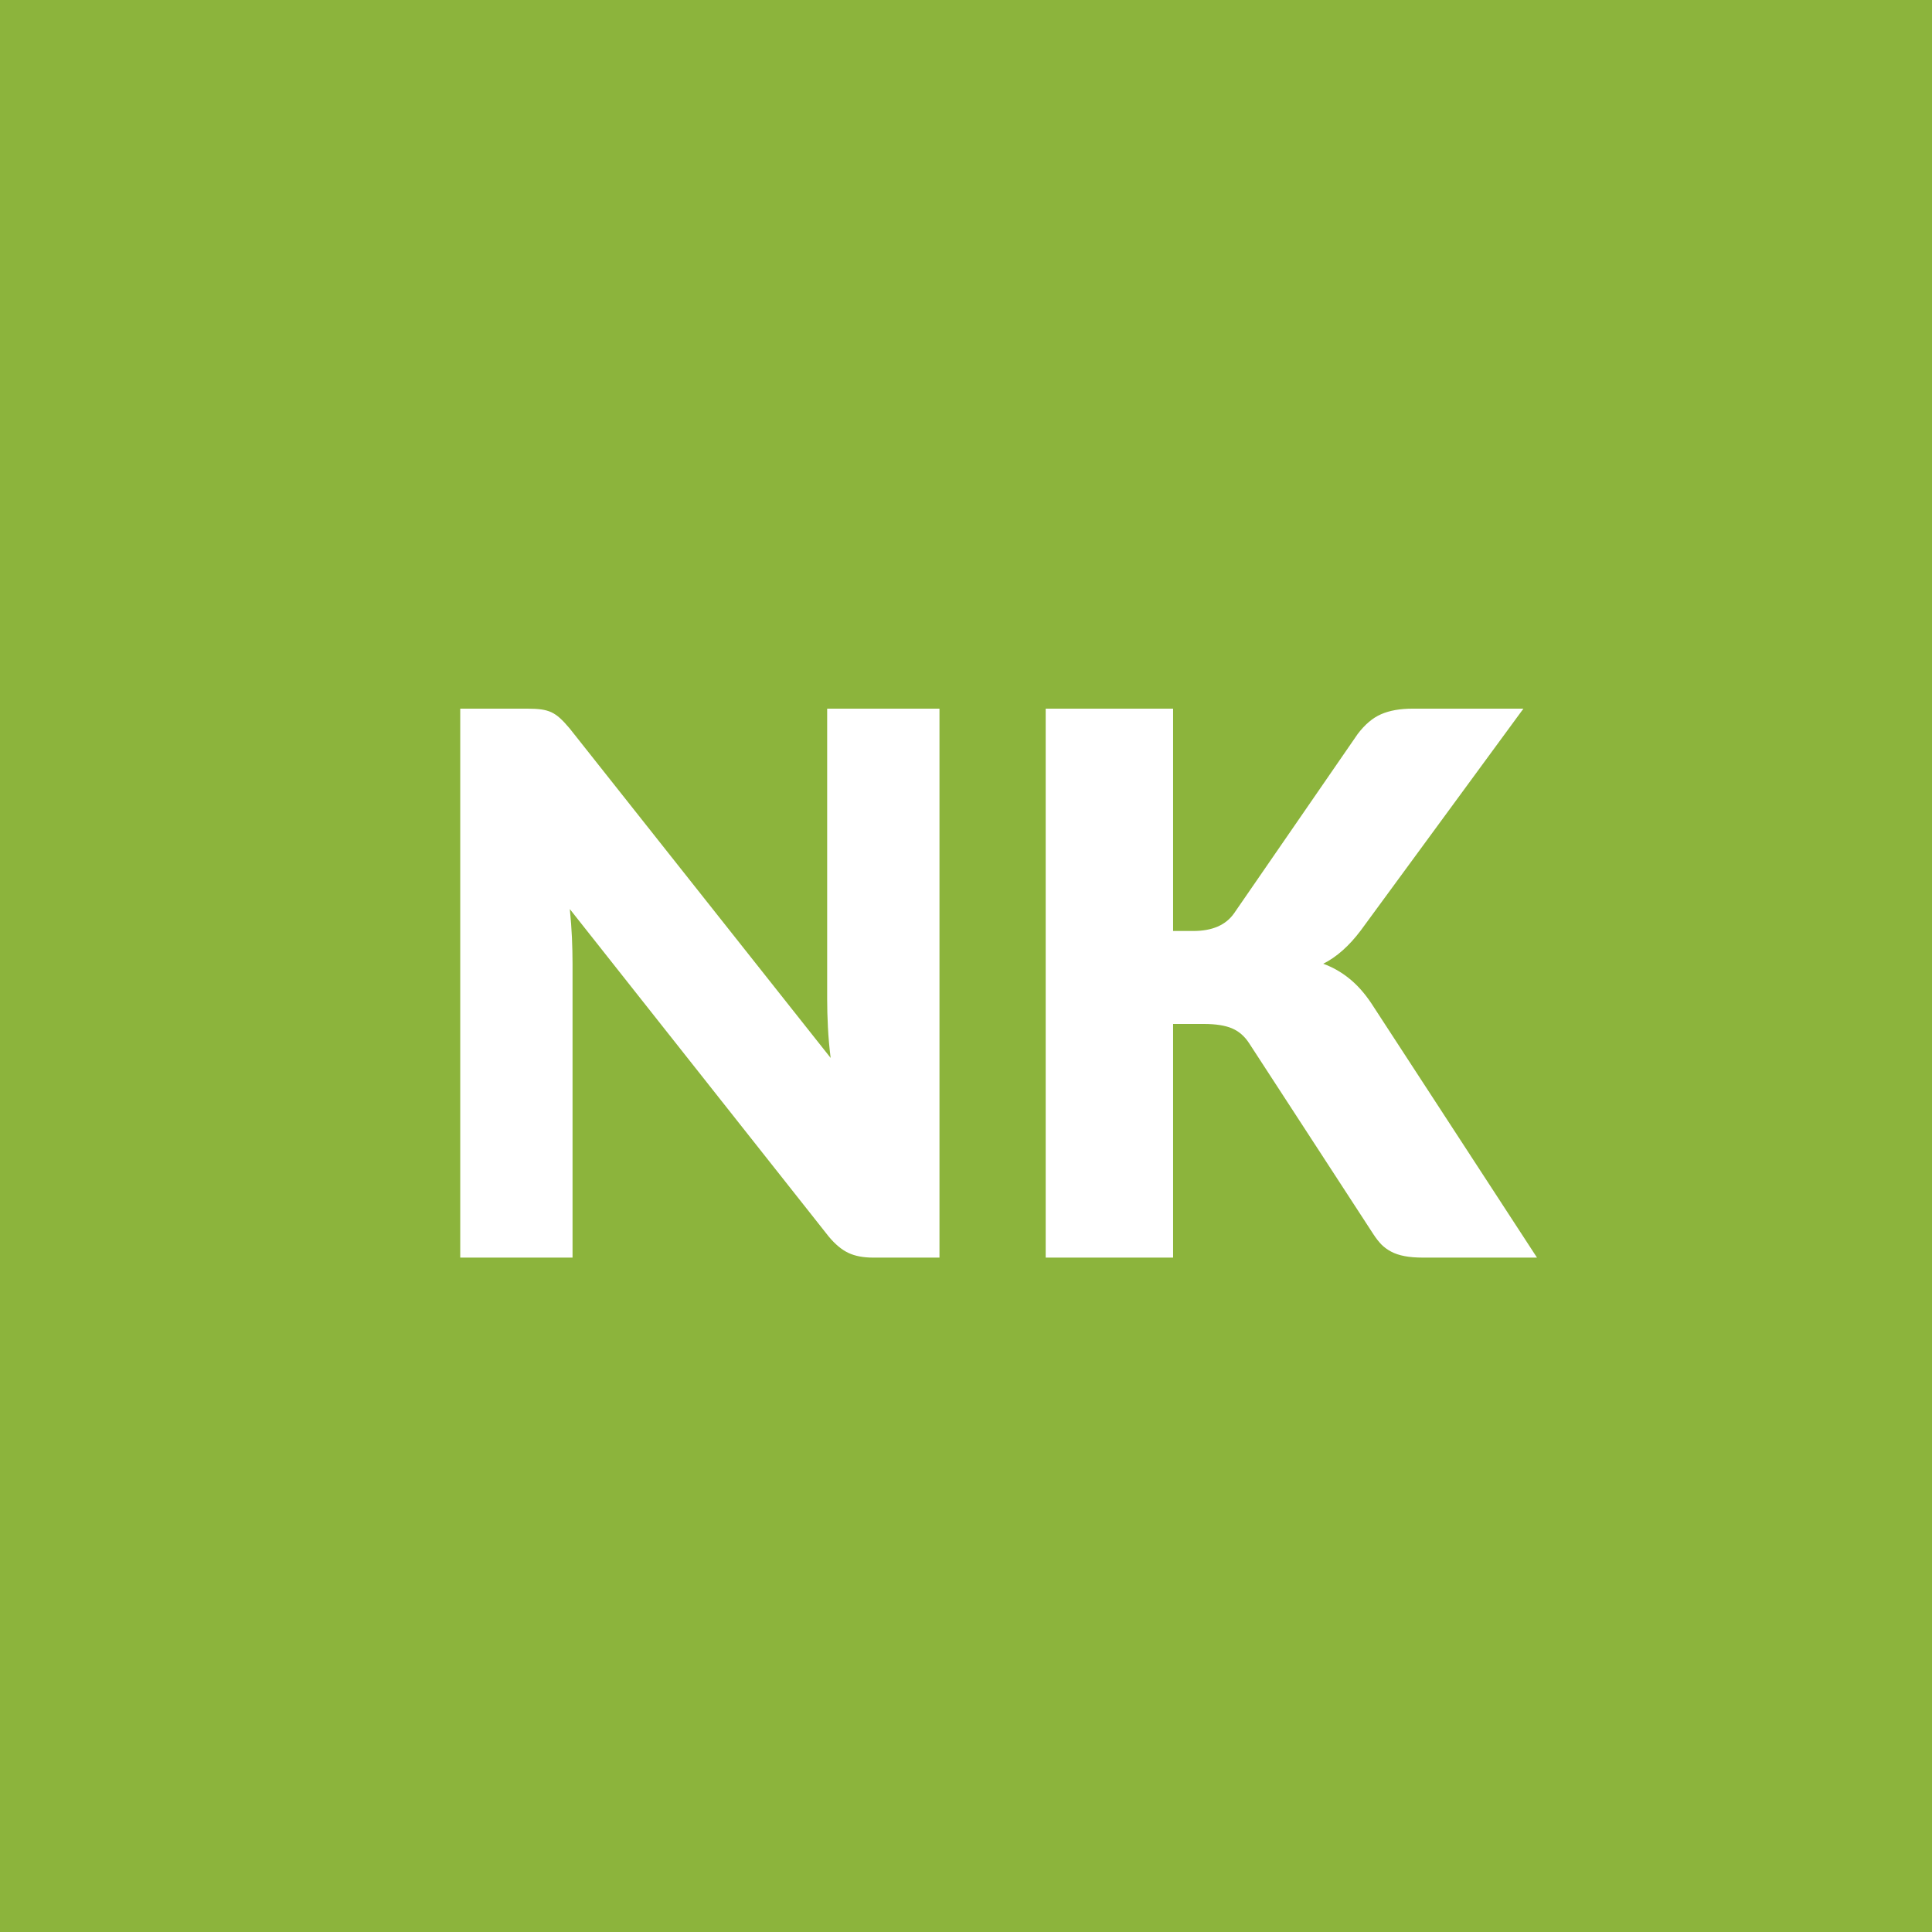
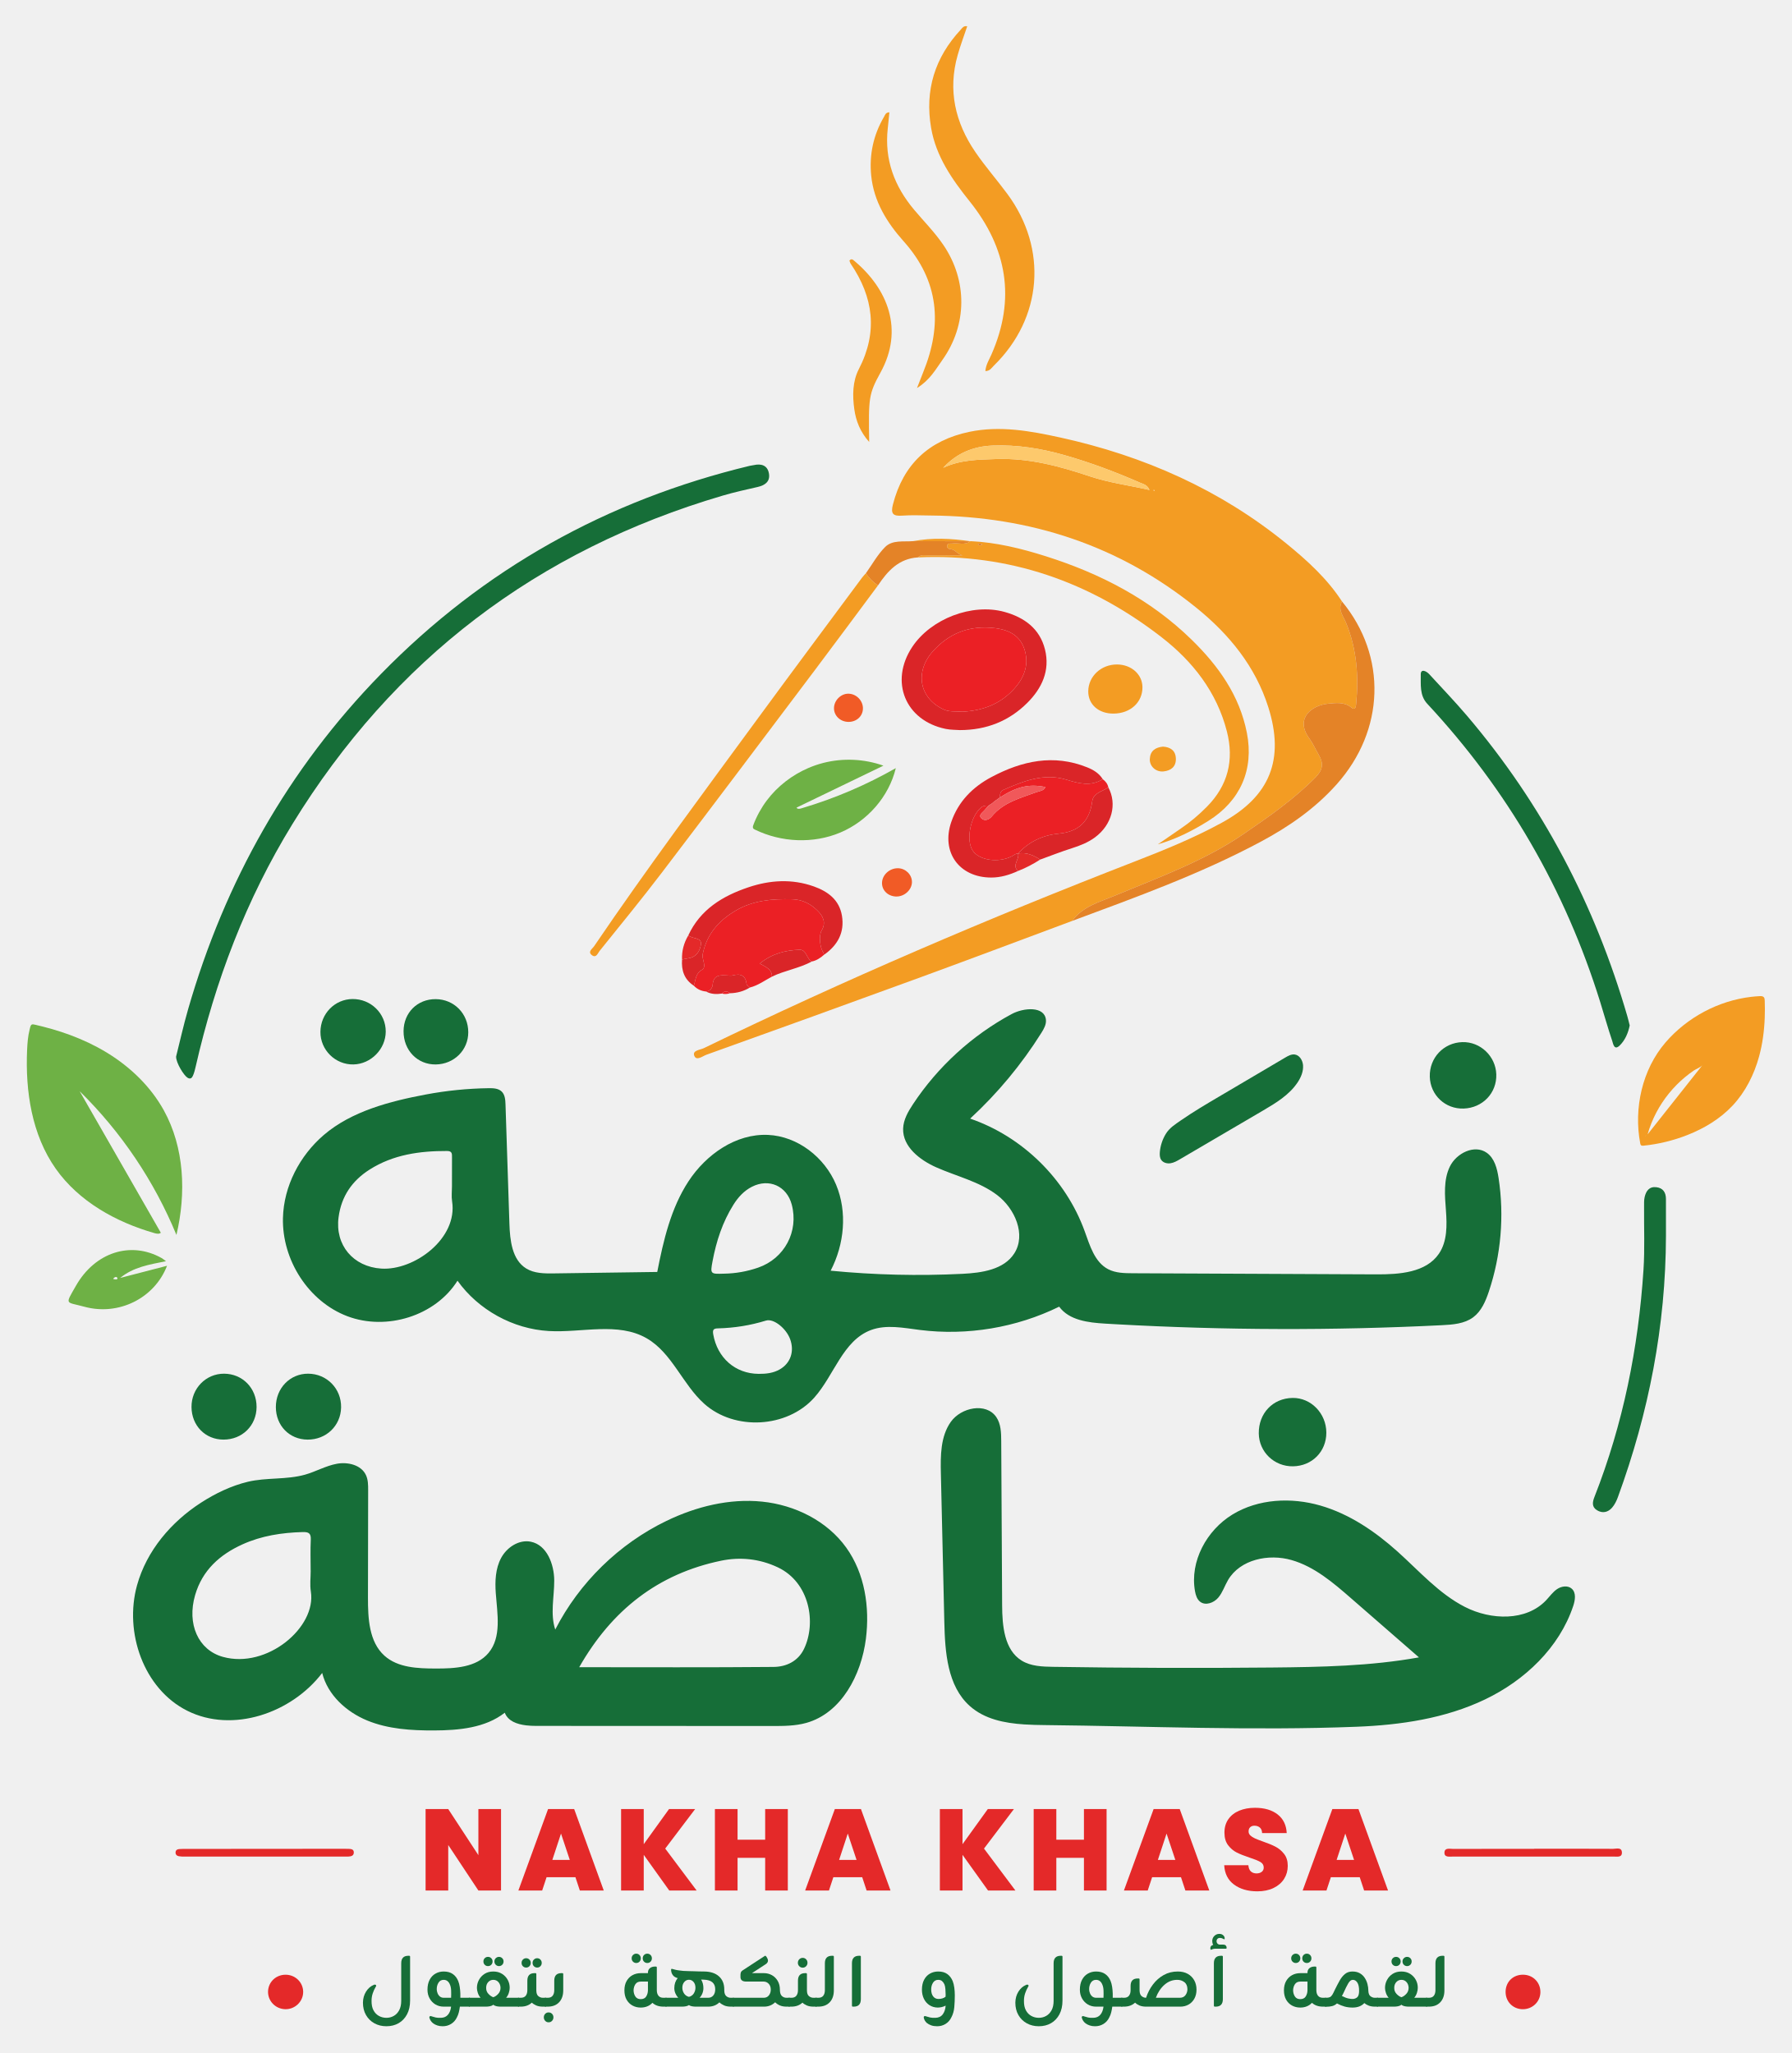
- <svg xmlns="http://www.w3.org/2000/svg" viewBox="0 0 200 200">
-   <rect width="200" height="200" fill="#8cb43c" />
-   <text x="100" y="100" fill="#ffffff" font-family="Lato, Arial, sans-serif" font-weight="900" font-size="78" text-anchor="middle" dominant-baseline="central">NK</text>
+ <svg xmlns="http://www.w3.org/2000/svg" xmlns:xlink="http://www.w3.org/1999/xlink" viewBox="297 122 1379 1580">
+   <defs>
+     <path id="a" d="M21.406 15.078c-3.43 0-6.508-.758-9.234-2.265-2.719-1.5-4.867-3.618-6.438-6.344Q3.374 2.39 3.375-3.094q.075-4.794 2.36-8.453 2.296-3.669 5.812-5.14.28-.14.531-.204.247-.076.453-.078.42.002.735.25.325.235.265.657 0 .503-.36.843a26 26 0 0 0-2.265 4.985Q10-7.528 10-4.516c-.043 2.961.453 5.399 1.484 7.329Q13.031 5.7 15.672 7.14c1.758.968 3.672 1.453 5.734 1.453q3.105 0 5.672-1.453 2.577-1.441 4.156-4.328c1.063-1.93 1.594-4.368 1.594-7.329V-33.39q0-5.765 5.484-5.765h.563q.78 0 .781.703V-4.72c0 4.137-.789 7.68-2.36 10.64q-2.361 4.437-6.452 6.798c-2.719 1.57-5.867 2.36-9.438 2.36m0 0" />
+     <path id="b" d="M28.672-6.828H36V0h-7.687q-.283 2.25-.813 4.36a16.3 16.3 0 0 1-1.516 3.952q-1.545 3.235-4.5 5.032-2.953 1.793-6.547 1.734-2.19 0-3.984-.61-1.8-.595-3.14-1.577a8 8 0 0 1-1.86-1.938A8 8 0 0 1 4.86 8.516q-.14-.564.141-.922c.188-.23.445-.344.781-.344q.282-.001.563.11.28.106.484.171a36 36 0 0 0 2.922.813q1.371.31 3.984.25 3.515-.082 5.454-2.438Q21.123 3.796 21.547 0h-5.625Q12.323 0 9.5-1.687 6.686-3.375 5.031-6.328q-1.657-2.965-1.656-6.703-.002-4.5 1.656-7.64 1.653-3.142 4.5-4.75 2.857-1.625 6.313-1.626 4.294 0 7.078 1.969 2.776 1.97 4.125 5.422.78 1.91 1.156 4.453.387 2.531.469 5.203Zm-12.75 0h5.625c.094-1.883.101-3.754.031-5.61q-.094-2.778-1.015-4.75-.627-1.545-1.829-2.5c-.804-.632-1.765-.953-2.89-.953q-2.596 0-3.969 2.157-1.376 2.144-1.375 5.03c0 .993.195 2 .594 3.032a6.3 6.3 0 0 0 1.797 2.578q1.202 1.018 3.03 1.016m0 0" />
+     <path id="c" d="M14.578-31.203c-.992 0-1.824-.336-2.5-1.016-.68-.687-1.015-1.547-1.015-2.578 0-.988.335-1.82 1.015-2.5q1.013-1.015 2.5-1.016 1.481.001 2.5 1.016 1.031 1.019 1.031 2.5 0 1.546-1.03 2.578-1.02 1.018-2.5 1.016m8.453 0c-.937 0-1.761-.336-2.468-1.016q-1.049-1.031-1.047-2.578-.002-1.481 1.047-2.5 1.06-1.015 2.468-1.016 1.482.001 2.5 1.016 1.032 1.019 1.032 2.5 0 1.546-1.032 2.578-1.018 1.018-2.5 1.016m5.5 24.375h9.922V0H24.437q-1.546 0-3.093-.281c-1.032-.188-1.922-.586-2.672-1.203-.762.617-1.656 1.015-2.688 1.203A17.3 17.3 0 0 1 12.891 0H-.141v-6.828h9.016a10.9 10.9 0 0 1-2.11-3.734q-.702-2.109-.702-3.813 0-3.311 1.546-6.187 1.548-2.89 4.36-4.688c1.883-1.195 4.117-1.797 6.703-1.797 2.582 0 4.82.602 6.719 1.797q2.86 1.8 4.406 4.688 1.544 2.876 1.484 6.187-.002 1.704-.672 3.813a10.5 10.5 0 0 1-2.078 3.734m-9.86-.422q1.968-.639 3.767-2.578 1.794-1.934 1.796-4.688-.079-2.669-1.625-4.39-1.546-1.735-3.937-1.735-2.33 0-3.922 1.735c-1.055 1.148-1.578 2.61-1.578 4.39-.055 1.836.531 3.399 1.75 4.688q1.839 1.94 3.75 2.578m0 0" />
+     <path id="d" d="M6.125-30.078c-.98 0-1.812-.336-2.5-1.016-.68-.687-1.016-1.547-1.016-2.578s.336-1.883 1.016-2.562q1.031-1.032 2.5-1.032 1.481 0 2.5 1.032c.688.68 1.031 1.53 1.031 2.562q0 1.546-1.031 2.578-1.019 1.018-2.5 1.016m8.453 0c-.937 0-1.762-.336-2.469-1.016q-1.047-1.031-1.046-2.578-.001-1.545 1.046-2.562 1.062-1.032 2.47-1.032 1.48 0 2.5 1.032c.687.68 1.03 1.53 1.03 2.562q0 1.546-1.03 2.578-1.02 1.018-2.5 1.016m4.375 23.25h2.453V0h-2.312q-3.176.001-5.297-.953c-1.406-.633-2.508-1.348-3.297-2.14q-1.547 1.47-3.703 2.28Q4.653.001 1.907 0H-.142v-6.828h2.188q2.53.002 3.766-1.578Q7.045-10 7.047-12.672V-20q0-5.78 5.484-5.781h.64q.781 0 .782.703v12.547q0 3.159 1.547 4.437 1.545 1.266 3.453 1.266m0 0" />
+     <path id="e" d="M1.906 0H-.14v-6.828h2.188q2.53.002 3.766-1.578Q7.045-10 7.047-12.672V-20q0-5.78 5.484-5.781h.64q.781 0 .782.703v12.547q0 5.767-3.172 9.156Q7.606 0 1.906 0m.766 4.438q1.623-.001 2.672 1.093 1.061 1.092 1.062 2.703 0 1.561-1.062 2.688-1.05 1.125-2.672 1.125-1.547 0-2.61-1.125c-.695-.75-1.046-1.649-1.046-2.688Q-.982 6.622.063 5.531q1.062-1.094 2.609-1.093m0 0" />
+     <path id="f" d="M12.469-33.594q-1.408.002-2.469-1.015-1.049-1.032-1.047-2.578c0-1.032.348-1.883 1.047-2.563q1.061-1.03 2.469-1.031 1.481 0 2.5 1.031c.676.68 1.015 1.531 1.015 2.563q-.001 1.546-1.015 2.578c-.68.68-1.512 1.015-2.5 1.015m8.515 0q-1.469.002-2.5-1.015c-.68-.688-1.015-1.547-1.015-2.578 0-1.032.336-1.883 1.015-2.563q1.031-1.03 2.5-1.031 1.482 0 2.5 1.031c.688.68 1.032 1.531 1.032 2.563q0 1.546-1.032 2.578c-.68.68-1.511 1.015-2.5 1.015M33.312-6.828h2.47V0h-2.25q-5.426 0-8.594-2.953A11 11 0 0 1 21.016-.25q-2.285.951-5.094.953c-2.305 0-4.406-.515-6.313-1.547q-2.847-1.546-4.546-4.5C3.938-7.32 3.375-9.719 3.375-12.53c0-2.82.563-5.219 1.688-7.188 1.132-1.976 2.648-3.484 4.546-4.515 1.907-1.032 4.008-1.547 6.313-1.547h5.562v-.344q-.001-2.263 1.516-3.5c1.008-.82 2.313-1.234 3.906-1.234h.64q.765.002.767.718v17.47q0 2.67 1.265 4.265 1.279 1.58 3.735 1.578M15.923-5.78q2.888.002 4.187-2 1.294-2.015 1.375-4.75v-6.766h-5.5q-2.813 0-4.156 2.016-1.33 2.003-1.406 4.75.076 2.735 1.406 4.75c.895 1.336 2.258 2 4.094 2m0 0" />
+     <path id="g" d="M50.016-6.828h2.453V0h-2.25q-3.175 0-5.36-.984c-1.449-.657-2.62-1.43-3.515-2.328Q37.888.002 32.687 0H23.25q-1.565 0-3.047-.281c-.98-.188-1.75-.492-2.312-.922-.618.43-1.403.734-2.36.922q-1.44.28-3.062.281H-.141v-6.828h9.797Q8.31-8.235 7.47-10.203a10.2 10.2 0 0 1-.844-4.031c0-3.051.867-5.63 2.61-7.735q-2.408-.575-3.672-2.187-1.266-1.624-1.407-3.875v-.36q-.002-.34.172-.593.187-.247.813-.032 1.06.283 2.39.641 1.343.344 2.75.484c.656.137 1.742.266 3.266.391q2.295.174 4.562.172 1.265 0 3.344.078 2.075.065 4.25.14 2.187.064 3.875.063c4.883.043 8.688 1.29 11.406 3.735q4.092 3.656 4.094 10.062v.86q.076 3.018 1.547 4.296 1.481 1.266 3.39 1.266m-23.953 0h6.625q2.448.002 3.937-1.766 1.483-1.762 1.484-4.797-.001-7.108-8.875-7.39-.503.002-.953-.032-.454-.03-1.015-.03 1.748 2.811 1.75 6.609-.001 2.05-.782 4.03-.766 1.97-2.172 3.376M17.89-20.703q-2.111 0-3.594 1.734-1.486 1.722-1.485 4.39-.002 2.392 1.297 4.407 1.31 2.003 3.782 2.64 2.467-.637 3.734-2.64a8.13 8.13 0 0 0 1.266-4.406q0-2.75-1.453-4.438-1.44-1.687-3.547-1.687m0 0" />
+     <path id="h" d="M41.063-6.828h2.53V0h-2.312q-3.174 0-5.36-.984-2.19-.985-3.515-2.391Q28.81 0 23.813 0H-.142v-6.828h23.735q2.53 0 3.968-1.828 1.454-1.841 1.454-4.438-.001-2.888-1.625-4.547c-1.075-1.101-2.34-1.656-3.797-1.656H10.14q-4.44 0-4.438-3.531v-1.547q0-1.043.281-1.922c.188-.594.633-1.125 1.344-1.594l16.969-11.062q.217-.14.36-.203.138-.078.343.062.78.563 1.266 1.688 1.7 3.034-1.47 4.937l-10.28 6.688h9.297c2.156 0 4.16.508 6.015 1.515q2.778 1.517 4.5 4.407 1.734 2.894 1.734 7.047v.421q.14 3.02 1.61 4.297 1.481 1.266 3.39 1.266m0 0" />
+     <path id="j" d="M10.703-30c-1.031 0-1.914-.363-2.64-1.094-.731-.726-1.094-1.61-1.094-2.64q-.001-1.623 1.093-2.72a3.6 3.6 0 0 1 2.641-1.093q1.545.002 2.61 1.094 1.061 1.096 1.062 2.719c0 1.03-.355 1.914-1.062 2.64q-1.065 1.095-2.61 1.094m8.25 23.172h2.453V0h-2.312q-3.176.001-5.297-.953c-1.406-.633-2.508-1.348-3.297-2.14q-1.547 1.47-3.703 2.28Q4.653.001 1.907 0H-.142v-6.828h2.188q2.53.002 3.766-1.578Q7.045-10 7.047-12.672V-20q0-5.78 5.484-5.781h.64q.781 0 .782.703v12.547q0 3.159 1.547 4.437 1.545 1.266 3.453 1.266m0 0" />
+     <path id="k" d="M1.906 0H-.14v-6.828h2.188q2.53.002 3.766-1.578Q7.045-10 7.047-12.672V-33.39q0-5.765 5.484-5.765h.64q.781 0 .782.703v25.922q0 5.767-3.172 9.156Q7.606 0 1.906 0m0 0" />
+     <path id="l" d="M5.281 0H4.72q-.784 0-.782-.703v-32.688q0-5.765 5.5-5.765H10q.78 0 .781.703v32.672C10.781-1.926 8.945 0 5.281 0m0 0" />
+     <path id="m" d="M27.047-19.656q.843 2.127 1.234 5.015.389 2.878.39 5.985-.002 4.58-.39 9.015-.392 4.437-2.297 7.954-1.545 3.234-4.5 5.03-2.953 1.794-6.547 1.735-2.55 0-4.484-.703-1.938-.705-3.344-1.844a8.5 8.5 0 0 1-1.515-1.86 6.4 6.4 0 0 1-.797-2.155Q4.574 7.25 5.78 7.25q.282-.001.563.11.28.106.484.171a36 36 0 0 0 2.922.813q1.371.31 3.984.25 3.734-.082 5.672-2.688 1.938-2.596 2.22-6.686c-1.18.574-2.273.96-3.281 1.172q-1.519.31-2.844.311-3.597-.065-6.344-1.86-2.754-1.794-4.265-4.89-1.517-3.105-1.516-6.984-.002-4.5 1.656-7.64 1.653-3.142 4.5-4.75 2.858-1.625 6.39-1.626 4.295 0 7 1.969 2.72 1.97 4.126 5.422M21.625-9.094q0-1.968-.187-4.328c-.118-1.57-.36-2.8-.735-3.687Q20-18.67 18.875-19.656q-1.125-.985-2.953-.985c-1.742 0-3.078.743-4.016 2.22q-1.406 2.22-1.406 5.108-.001 3.456 1.516 5.422 1.512 1.97 4.109 1.97 1.561 0 2.969-.423a7.1 7.1 0 0 0 2.453-1.265q-.002-.341.031-.688.047-.357.047-.797m0 0" />
+     <path id="n" d="M43.39-27.047c2.958 0 5.505.602 7.641 1.797q3.2 1.799 4.969 4.938 1.765 3.128 1.766 7.218-.002 4.08-1.703 7.047-1.689 2.954-4.5 4.5Q48.748 0 45.359 0H19.094q-3.035.001-5.157-.875-2.11-.89-3.437-2.219Q8.953-1.623 6.797-.812 4.653 0 1.907 0H-.142v-6.828h2.188q2.53.002 3.766-1.578Q7.045-10 7.047-12.672v-3.312q0-5.702 5.484-5.703h.64q.781 0 .782.703v8.453q.06 3.159 1.578 4.437 1.512 1.266 3.422 1.266 1.827-5.637 5.281-10.219 3.45-4.574 8.266-7.281 4.828-2.72 10.89-2.719M26.485-6.828h18.454q2.887.002 4.359-2.047a7.6 7.6 0 0 0 1.484-4.578q-.065-3.732-2.422-5.453-2.36-1.735-5.39-1.735-5.565 0-9.907 3.844-4.328 3.845-6.578 9.969m0 0" />
+     <path id="o" d="M8.516-47.75h2.547c.843 0 1.488.227 1.937.672.445.437.672.984.672 1.64v.36q-.002.485-.578.484H5.14q-1.126 0-1.828.219-.705.205-1.204.422c-.28.148-.445.219-.484.219q-.222.001-.281-.36c-.149-.238-.219-.547-.219-.922q.075-1.968 2.25-2.53a5 5 0 0 1-.594-1.438 6.4 6.4 0 0 1-.172-1.453q-.001-2.31 1.516-3.891C5.133-55.391 6.391-55.945 7.891-56q1.904-.06 3.093 1 1.203 1.049 1.204 2.453-.002.703-.36.703a.66.66 0 0 1-.312-.093c-.118-.07-.313-.18-.594-.329q-1.267-.639-2.328-.64-1.266.002-1.969.718-.703.706-.703 1.75-.002 1.126.734 1.907.734.783 1.86.781m.859 8.594H10q.78 0 .781.703v32.672C10.781-1.926 8.945 0 5.281 0H4.72q-.844 0-.844-.703v-32.688q-.001-5.765 5.5-5.765m0 0" />
+     <path id="p" d="M38.11-6.828h2.468V0h-2.266q-2.736.001-4.78-.766c-1.368-.52-2.516-1.18-3.454-1.984C27.922-.445 24.914.703 21.063.703c-2.157 0-4.188-.258-6.094-.765Q12.11-.84 9.016-2.47 7.328-.92 5.28-.422c-1.367.336-2.843.5-4.437.5h-.985v-6.906H.64q1.826.001 2.922-.484 1.09-.5 1.937-1.907.843-1.418 2.031-4.031a159 159 0 0 1 3.594-6.86q1.764-3.139 4.078-5.03 2.326-1.906 5.719-1.907c2.25 0 4.148.45 5.703 1.344q2.325 1.331 3.766 3.547a15.8 15.8 0 0 1 2.11 4.796c.445 1.71.672 3.386.672 5.03v.142c.094 2.062.664 3.476 1.719 4.234q1.591 1.125 3.218 1.125m-16.766.906q2.044-.14 3.375-1.406c.894-.844 1.343-2.461 1.343-4.86q-.001-4.295-1.375-6.374c-.917-1.383-2.078-2.079-3.484-2.079q-1.91.002-3.531 2.782-1.61 2.783-3.235 6.515a42 42 0 0 1-.874 1.813q-.393.736-.75 1.297 2.824 1.47 4.968 1.937 2.156.457 3.563.375m0 0" />
+   </defs>
+   <path fill="#e42929" d="M682.574 1576.953h-17.43l-23.203-35.031v35.031h-17.43v-62.687h17.43l23.204 35.48v-35.48h17.43Zm52.903-23.563-6.758-20.273-6.668 20.274Zm4.355 13.337h-22.227l-3.378 10.226H695.91l22.852-62.687h20.093l22.762 62.687h-18.406Zm72.199 10.226-19.648-27.476v27.476h-17.43v-62.687h17.43v27.03l19.469-27.03h20.093l-23.027 30.41 24.184 32.277Zm91.227-62.687v62.687h-17.43v-25.164h-21.246v25.164h-17.43v-62.687h17.43v23.566h21.246v-23.566Zm52.902 39.124-6.758-20.273-6.668 20.274Zm4.356 13.337h-22.227l-3.379 10.226h-18.316l22.851-62.687h20.094l22.762 62.687h-18.406Zm96.828 10.226-19.649-27.476v27.476h-17.425v-62.687h17.425v27.03l19.473-27.03h20.094l-23.028 30.41 24.184 32.277Zm91.222-62.687v62.687h-17.425v-25.164h-21.25v25.164h-17.426v-62.687h17.426v23.566h21.25v-23.566Zm52.907 39.124-6.754-20.273-6.672 20.274Zm4.355 13.337h-22.226l-3.375 10.226h-18.32l22.85-62.687h20.095l22.761 62.687h-18.406Zm40.812 5.644c-4.683-3.465-7.199-8.43-7.558-14.89h18.586q.264 3.286 1.957 4.8c1.121 1.012 2.574 1.512 4.355 1.512 1.602 0 2.915-.398 3.957-1.2q1.554-1.201 1.555-3.335c0-1.836-.863-3.262-2.578-4.27q-2.577-1.508-8.36-3.379c-4.09-1.359-7.394-2.68-9.913-3.953s-4.711-3.144-6.582-5.605q-2.796-3.686-2.797-9.645 0-6.046 3.023-10.36 3.02-4.31 8.356-6.534c3.558-1.48 7.586-2.223 12.093-2.223q10.935.002 17.473 5.113 6.532 5.115 6.977 14.36h-18.938c-.059-1.895-.64-3.317-1.73-4.27-1.102-.945-2.508-1.422-4.227-1.422q-1.957.001-3.2 1.157-1.246 1.156-1.245 3.289.001 1.78 1.375 3.07 1.381 1.291 3.426 2.219 2.044.94 6.046 2.36c3.97 1.366 7.246 2.71 9.825 4.046q3.867 1.999 6.668 5.601 2.802 3.6 2.804 9.11-.002 5.605-2.804 10.05-2.804 4.447-8.09 7.024c-3.532 1.719-7.692 2.578-12.492 2.578q-10.936 0-17.961-5.203m92.379-18.981-6.754-20.273-6.672 20.274Zm4.359 13.337h-22.23l-3.376 10.226h-18.32l22.852-62.687h20.093l22.762 62.687h-18.406Zm0 0" />
+   <path fill="#166e38" d="M880.824 1179.328c5.692.055 11.246-.555 16.293-3.469 8.25-4.757 11.34-13.796 7.953-23.171-2.953-8.188-12.617-16.208-18.644-14.348-12.078 3.726-24.344 5.664-36.91 5.98-3.223.082-4.309.84-3.657 4.575 3.16 18.109 16.942 30.316 34.965 30.433m-26.71-77.105c9.03-.137 17.827-1.707 26.34-4.657 20.284-7.023 31.327-27.859 25.831-48.527-3.797-14.281-17.492-20.422-30.676-13.691-6.097 3.117-10.547 8.02-14.148 13.73-8.445 13.406-13.254 28.2-16.14 43.637-1.833 9.785-1.598 9.832 8.792 9.508m-209.304-67.235c0-7.43-.04-14.863.02-22.293.023-2.71.16-4.875-3.798-4.886-21.039-.059-41.386 2.75-59.57 14.277-13.465 8.539-21.774 20.57-23.91 36.676-2.856 21.48 11.254 38.152 32.867 39.554 25.281 1.641 59.027-23.117 54.484-51.812-.593-3.75-.082-7.672-.093-11.516m511.316 106.176q-4.359-.241-8.71-.5c-12.974-.766-27.669-2.547-35.33-13.043-32.983 16.18-70.73 22.492-107.183 17.922-12.629-1.582-25.847-4.375-37.761.102-21.547 8.097-28.235 34.89-43.586 52.039-20.938 23.382-61.27 25.593-84.637 4.64-16.766-15.039-24.79-39.172-44.316-50.39-22.114-12.704-49.809-4.114-75.266-5.57-27.606-1.583-54.184-16.223-70.27-38.716-17.105 27.204-54.668 38.704-84.722 27.34-30.055-11.367-50.38-43.46-49.602-75.582.594-24.543 12.91-47.992 31.383-63.87 21.39-18.388 51.246-26.056 78.418-31.177a283.3 283.3 0 0 1 48.555-4.882c3.523-.047 7.425.117 9.96 2.562 2.56 2.469 2.837 6.406 2.954 9.957q1.499 45.883 3.004 91.766c.418 12.793 2 27.707 12.882 34.445 6.29 3.895 14.141 3.91 21.536 3.805q39.673-.552 79.347-1.11c4.75-24.277 10.477-49.007 24.012-69.71 13.535-20.708 36.52-36.88 61.23-35.766 22.809 1.023 43.579 17.254 52.383 38.316s6.344 45.934-4.187 66.188a689.5 689.5 0 0 0 101.492 2.414c14.82-.742 31.773-3.184 39.793-15.664 9.305-14.47.523-34.61-13.191-44.989s-31.086-14.332-46.81-21.304c-12.714-5.637-25.96-15.926-25.507-29.824.223-6.833 3.817-13.055 7.586-18.754 19.09-28.887 45.422-52.954 75.906-69.371 9.332-5.024 25.262-6.22 26.395 4.32.39 3.644-1.574 7.082-3.524 10.183a324.2 324.2 0 0 1-54.793 65.946c40.254 13.812 73.567 46.535 88.094 86.535 4.031 11.098 7.66 23.926 18.137 29.371 5.738 2.98 12.484 3.074 18.95 3.105 62.472.286 124.94.575 187.413.86 17.64.082 38.235-1.305 48.156-15.895 6.45-9.476 6.246-21.847 5.399-33.281-.852-11.434-1.996-23.523 3.031-33.824 5.027-10.305 18.934-17.184 28.324-10.61 6.043 4.23 8.04 12.164 9.157 19.454 4.472 29.18 1.875 59.421-7.504 87.414-2.485 7.414-5.72 15.05-11.98 19.73-6.766 5.055-15.75 5.711-24.184 6.133a2380 2380 0 0 1-250.434-.715M536.094 1330.75h-.035c0-7.941-.282-15.895.101-23.816.238-4.938-1.66-5.973-6.21-5.852-16.016.434-31.626 2.816-46.286 9.441-17.508 7.907-30.934 19.907-36.508 39.047-6.484 22.262 2.395 42.297 21.356 47.563 33.98 9.441 72.105-22.781 67.703-50.262-.84-5.246-.121-10.738-.121-16.121m206.636 74.336c50.778 0 100.211.25 149.641-.211 9.688-.09 18.766-4.336 23.352-13.879 9.609-19.984 4.453-51.152-20.196-62.781-13.996-6.602-28.882-8.133-43.55-5.094-48.5 10.047-84.122 37.914-109.247 81.965m-40.796 44.766c-7.176-.856-14.059-3.325-16.485-9.739-15.023 11.75-35.383 13.578-54.453 13.653-17.437.07-35.266-1.02-51.39-7.649-16.126-6.633-30.45-19.676-34.668-36.594-23.665 30.993-69 46.559-103.852 29.07-33.578-16.847-48.676-60.359-38.629-96.562 7.395-26.656 26.305-48.773 49.277-63.597 10.97-7.075 23.235-13 35.946-16.04 14.48-3.46 29.715-1.449 44.062-5.484 8.305-2.34 15.961-6.816 24.442-8.383 8.484-1.566 18.738.864 22.414 8.668 1.695 3.586 1.718 7.703 1.71 11.672-.046 27.559-.097 55.121-.144 82.68-.027 15.973.797 33.98 12.664 44.672 10.34 9.316 25.633 9.855 39.55 9.886 14.59.036 31.184-.812 40.556-11.992 10.199-12.16 6.765-30.105 5.597-45.933-.68-9.258-.281-18.98 4.106-27.164 4.386-8.18 13.676-14.317 22.785-12.512 12.402 2.453 18.043 17.277 18.082 29.922.035 12.644-3.207 25.691.785 37.691 18.508-36.156 49.074-66.012 85.656-83.664 22.817-11.008 48.36-17.371 73.563-14.789 25.199 2.578 49.933 14.793 64.703 35.375 14.285 19.906 18.215 45.863 15.14 70.168-3.519 27.84-18.874 57.211-45.906 64.758-8.508 2.375-17.476 2.387-26.312 2.383q-90.781-.04-181.563-.086c-2.457 0-5.062-.102-7.636-.41m383.276-.727c-15.401-1.008-30.6-4.09-41.878-14.137-17.324-15.433-19.094-41.437-19.633-64.633l-2.648-114.28c-.317-13.75-.324-28.571 7.633-39.79 7.96-11.215 27.164-15.082 34.964-3.754 3.645 5.285 3.813 12.14 3.844 18.563l.692 126.394c.086 15.727 1.636 34.223 15.004 42.504 7.105 4.403 15.921 4.68 24.277 4.813q84.06 1.33 168.133.527c37.914-.367 76.027-1.074 113.343-7.805l-52.191-45.449c-13.824-12.043-28.266-24.426-45.895-29.46-17.632-5.04-39.425-.49-48.765 15.288-2.664 4.508-4.223 9.703-7.617 13.688-3.399 3.98-9.711 6.32-13.871 3.148-2.465-1.883-3.446-5.11-3.997-8.16-4.128-22.918 8.985-46.93 28.875-59.035 19.895-12.106 45.153-13.324 67.528-6.887 22.379 6.442 42.172 19.899 59.496 35.457 16.691 14.992 31.844 32.375 51.82 42.586 19.977 10.215 47.098 11.145 62.512-5.16 2.773-2.938 5.125-6.367 8.484-8.61 3.364-2.242 8.25-2.949 11.246-.238 3.489 3.149 2.594 8.782 1.11 13.239-10.707 32.152-37.332 57.343-67.903 71.968-30.57 14.63-64.882 19.688-98.746 21.012-79.836 3.121-160.156-.437-240.015-1.285-5.192-.055-10.508-.156-15.801-.504" />
+   <path fill="#f39c23" d="M1185.508 499.547c-.098-.149-.164-.379-.297-.426-.164-.058-.387.031-.582.055q.199.333.39.668Zm-3.906-.45c-1.727-4.097-4.805-4.523-7.215-5.581-18.965-8.317-38.317-15.575-58.266-21.258-18.05-5.149-36.344-8.07-55.133-7.356-14.965.57-27.87 5.875-38.14 17.125 13.113-6.191 27.02-6.297 41.101-6.761 25.055-.829 48.508 5.55 71.863 13.37 14.657 4.907 30.012 6.86 45.79 10.462m-59.536 331.656c-38.675 14.39-77.285 28.96-116.035 43.137-55.058 20.14-110.207 40.043-165.39 59.832-2.918 1.047-7.66 5.007-9.344.843-1.711-4.238 4.473-4.523 7.293-5.89 108.422-52.614 219.11-99.989 331.457-143.59 22.875-8.875 45.695-18.16 67.308-29.988 36.946-20.22 48.418-48.567 35.625-88.957-9.94-31.38-30.097-55.926-55.058-76.184-59.41-48.207-128.192-70.578-204.36-71.21-7.44-.063-14.91-.45-22.308.093-7.067.52-8.93-1.477-7.11-8.574 7.95-31.02 27.844-49.438 58.762-55.91 23.653-4.95 47.067-.692 70.11 4.37 64.257 14.114 123.097 40.102 174.351 81.95 15.895 12.976 31.055 26.781 42.363 44.21-3.457 6.274 1.032 11.344 3.094 16.384 8.34 20.359 9.895 41.39 7.735 62.96-.246 2.465-.942 4.473-3.63 2.278-5.406-4.418-11.773-3.524-17.718-2.961-12.715 1.2-26.016 11.21-14.57 26.84 2.851 3.89 4.777 8.449 7.242 12.633 3.734 6.343 3.191 11.425-2.344 17.05-16.781 17.047-36.172 30.524-55.816 43.953-30.543 20.88-64.996 33.153-98.696 47.22-11.855 4.952-24.804 8.23-32.96 19.51" />
+   <path fill="#166e38" d="M432.52 935.129c2.816-11.164 5.644-23.926 9.257-36.465 28.254-98.098 76.856-184.672 148.266-257.828 78.98-80.914 174.035-133.879 283.918-160.336.992-.238 2.031-.3 3.027-.527 5.864-1.352 10.668.136 11.746 6.457 1.063 6.226-3.074 9.082-8.793 10.375-8.992 2.027-18.007 4.035-26.843 6.636C710.477 545.445 599.844 629.484 522 756.258c-35.582 57.949-59.402 120.703-74.484 186.883-.508 2.238-1.07 4.511-1.993 6.597-.703 1.594-1.757 3.14-4.144 1.723-2.867-1.707-8.961-11.469-8.86-16.332" />
+   <path fill="#6eb145" d="M361.258 966.965c19.832 34.582 39.668 69.168 59.5 103.754-1.25 1.152-3.223.777-4.86.308-29.652-8.476-58.238-24.367-76.007-49.574-18.41-26.11-23.457-59.57-22.028-91.488.235-5.192.63-10.414 1.903-15.469.273-1.09.484-2.441 1.078-3.41.414-.672 1.086-.793 1.828-.703 1.152.144 2.305.488 3.437.75q1.83.427 3.645.883a210 210 0 0 1 14.418 4.16 183 183 0 0 1 14.043 5.238 163 163 0 0 1 13.52 6.418 150 150 0 0 1 7.988 4.578c17.738 10.906 33.234 25.836 43.316 44.055 15.926 28.777 17.313 63.941 9.73 95.95-17.023-41.384-42.523-79.263-74.464-110.602z" />
+   <path fill="#f39c23" d="m1564.906 995.008 42.149-53.219c-1.297 1.637-4.871 2.91-6.653 4.129a88 88 0 0 0-6.898 5.223 89.7 89.7 0 0 0-12.14 12.308c-7.536 9.274-13.216 20.047-16.458 31.559m90.14-89.903c-.37 10.114-1.675 20.184-4.343 29.938-3.808 13.937-10.484 27.238-20.355 37.785-9.559 10.211-21.86 17.594-34.88 22.711a127.8 127.8 0 0 1-33.683 8.18c-.644.066-1.367.11-1.87-.297-.458-.371-.599-.992-.708-1.57-5.055-26.813 1.5-56.72 19.469-77.563 16.64-19.305 40.664-32.16 65.992-35.117q3.234-.375 6.48-.54c1.11-.05 2.368-.03 3.133.774.653.688.73 1.723.762 2.672.152 4.336.164 8.684.004 13.027M1055.285 407.59c.367-4.836 2.89-8.738 4.672-12.777 18.832-42.81 12.074-81.833-16.785-117.883-13.508-16.871-25.863-34.52-29.64-56.5-4.977-28.985 2.878-54.223 22.882-75.696 1.106-1.187 2.07-3.062 4.902-2.507-2.496 7.468-5.254 14.757-7.367 22.23-7.644 27-1.898 51.805 13.582 74.484 7.649 11.204 16.66 21.461 24.73 32.387 31.169 42.219 26.93 95.524-10.421 132.04-1.723 1.683-3.024 4.206-6.555 4.222" />
+   <path fill="#166e38" d="M1551.133 911.172c-1.145 5.621-3.41 11.207-7.625 15.36-4.38 4.316-5.113-1.321-5.828-3.434-3.356-9.926-6.164-20.04-9.285-30.051-26.965-86.55-71.27-163.05-133.051-229.418-6.043-6.488-4.864-14.984-5.004-22.567-.086-4.609 4.242-2.699 6.523-.21 9.711 10.582 19.664 20.96 28.973 31.886 58.023 68.133 98.594 145.621 123.5 231.442.64 2.21 1.148 4.457 1.797 6.992" />
+   <path fill="#e48327" d="M1122.066 830.754c8.157-11.277 21.106-14.559 32.961-19.512 33.7-14.066 68.153-26.34 98.696-47.219 19.644-13.43 39.035-26.906 55.816-43.953 5.535-5.625 6.078-10.707 2.344-17.05-2.465-4.184-4.39-8.743-7.242-12.633-11.446-15.63 1.855-25.64 14.57-26.84 5.945-.563 12.312-1.457 17.715 2.96 2.695 2.196 3.387.188 3.633-2.277 2.156-21.57.605-42.601-7.735-62.96-2.066-5.036-6.55-10.11-3.094-16.383 34.82 42.16 33.047 99.168-4.16 140.804-16.636 18.618-36.746 32.547-58.535 44.196-46.41 24.808-95.793 42.605-144.969 60.867" />
+   <path fill="#f39c23" d="M1051.05 541.844c.524-.2 1.18-.446 1.837-.692-.364-.25-.715-.695-1.086-.71-.801-.028-1.89-.547-2.172.785-.02.086.797.351 1.422.617m-7.254-3.375c19.887.918 39.09 5.644 57.898 11.593 42.075 13.301 80.59 33.211 112.446 64.383 20.46 20.016 36.738 42.73 42.394 71.586 5.555 28.352-5.086 52.371-29.633 67.715-12.164 7.602-24.843 14.063-38.87 18.05 5.894-4.058 11.765-8.16 17.69-12.171 7.247-4.906 13.868-10.52 20.024-16.746 16.219-16.402 21.059-35.856 15.402-57.953-7.777-30.403-26.308-53.957-50.386-72.61-54.973-42.582-117.172-64.457-187.332-61.332 2.27-2.457 5.273-1.488 7.965-1.527 9.093-.133 18.19-.05 27.285-.05-4.246.23-6.168-4.493-10.078-4.755-1.524-.097-3.16-1.007-2.688-2.922.492-1.976 2.473-1.25 3.887-1.468 4.648-.719 9.695 1.66 13.996-1.793" />
+   <path fill="#6eb145" d="M914.512 743.867a342.2 342.2 0 0 0 71.843-30.71c-5.293 21.984-21.835 40.765-42.671 49.554-20.84 8.789-45.442 7.656-65.77-2.258-.5-.242-1.027-.52-1.316-.996-.45-.75-.168-1.707.136-2.523a76 76 0 0 1 10.305-18.84c4.11-5.492 8.996-10.403 14.406-14.614a80 80 0 0 1 17.48-10.355 79 79 0 0 1 11.653-3.984c15.172-3.883 31.5-3.137 46.254 2.12l-66.816 32.266c.402 1.164 2.078 1.055 3.261.703.41-.117.825-.238 1.235-.363" />
+   <path fill="#f39c23" d="M972.648 572.547c-16.21 21.765-32.324 43.598-48.652 65.277-39.164 51.996-78.285 104.028-117.719 155.817-15.53 20.398-31.816 40.214-47.867 60.21-1.39 1.731-2.558 5.61-5.73 3.376-3.801-2.676.148-5.008 1.468-6.95 40.622-59.84 83.86-117.8 126.59-176.125 26.364-35.98 53.063-71.715 79.625-107.547.903-1.218 1.985-2.3 2.985-3.445 2.402 3.82 5.558 6.895 9.3 9.387" />
+   <path fill="#166e38" d="M1579.031 1073.11c-.168 69.285-13.246 136.238-37.027 201.195-1.035 2.832-2.461 5.722-4.414 7.972-3.168 3.657-7.438 4.633-11.723 1.953-4.086-2.562-3.387-6.312-1.86-10.195 22.071-56.187 33.798-114.66 37.727-174.726 1.055-16.079.329-32.274.457-48.41.02-2.555-.129-5.188.438-7.637 1.059-4.578 3.441-8.207 8.914-7.598 5.219.578 7.453 4.012 7.477 9.008.046 9.476.011 18.957.011 28.437" />
+   <path fill="#eb2025" d="M891.063 873.613c-5.586 2.953-10.723 6.817-16.993 8.383-.879-.867-2.41-1.656-2.523-2.613-.828-6.867-4.719-8.32-10.766-6.672-1.176.32-2.52.105-3.777.039-5.594-.297-11.047-.855-11.598 7.371-.125 1.852-1.949 4.754-5.062 4.957-3.66-.367-6.836-1.75-9.383-4.46 1.39-4.47 1.238-9.556 6.363-12.348 2.18-1.188 1.606-4.176 1.086-6.415-.457-1.976-1.031-3.718-.57-5.925 3.137-15.012 12.21-25.344 25.047-32.977 13.539-8.055 28.27-9.262 43.601-8.887 8.172.2 14.465 3.664 19.707 8.809 3.907 3.832 6.817 9.02 3.11 15.207-2.43 4.063-1.34 13.277 1.418 17.277.27.391.25.98.367 1.477-2.735 2.387-5.68 4.387-9.32 5.125-4.23-1.965-4.032-9.238-9.524-9.035-10.957.406-21.344 3.078-30.574 10.629 4.812 2.687 9.41 4.36 9.39 10.058" />
+   <path fill="#da2528" d="M1037.66 669.738c14.356-.73 28.828-5.156 40.266-18.168 8.07-9.187 11.008-19.242 7.289-30.328-4.067-12.125-15.137-15.488-26.477-16.191-17.246-1.063-31.734 4.781-43.687 18.004-14.332 15.86-10.813 36.457 8.48 45.09 4.012 1.793 8.028 1.175 14.13 1.593m-2.005 14.145c-3.195-.246-7.113-.137-10.847-.903-31.172-6.375-43.446-36.472-25.82-63.066 14.366-21.68 46.062-33.934 71.09-26.96 15.124 4.214 27.062 12.776 31.081 28.862 4.074 16.309-2.45 30-13.625 41.13-13.965 13.913-31.297 20.929-51.879 20.937" />
+   <path fill="#f39c23" d="M1002.672 420.648c2.098-5.359 3.398-8.808 4.789-12.218 14.89-36.535 12.191-70.223-15.035-100.684-12.914-14.445-23.078-30.777-25.016-50.793-1.543-15.98 1.695-31.058 9.836-44.969.824-1.41 1.223-3.492 4.184-3.543-.43 4.262-.817 8.422-1.274 12.579-2.605 23.835 5.094 44.28 20.278 62.37 7.566 9.016 15.914 17.383 22.558 27.176 18.567 27.36 18.406 61.485-.777 88.457-5.2 7.309-9.61 15.47-19.543 21.625" />
+   <path fill="#eb2025" d="M1145.617 721.672c2.153 1.601 3.754 3.574 4.281 6.281-4.472 3.23-11.496 4.09-12.39 10.766-2.074 15.445-10.297 23.379-25.696 24.832-12.242 1.152-22.914 6.133-31.39 15.312-1.95-.039-3.227 1.356-4.805 2.157-10.512 5.328-25.48 3.02-30.21-4.551-5.177-8.282-1.548-26.274 6.566-32.992 1.765-1.461 3.683-1.614 5.761-1.446-1.015 1.145-2.074 2.25-3.027 3.438-1.484 1.86-4.973 3.664-2.578 6.199 2.45 2.594 5.973 1.246 8.062-1.297 8.985-10.933 22.075-14.137 34.45-18.73 2.39-.887 5.418-.809 6.847-3.946-12.754-2.52-21.722-.406-34.953 7.985-.082-2.422.235-4.762 2.742-5.856 15.356-6.707 31.114-12.969 48.035-7.87 9.836 2.964 18.903 5.585 28.305-.282" />
+   <path fill="#166e38" d="M1299.71 941.457q.027.208.04.418c.344 4.598-1.523 9.11-4.055 12.96-6.468 9.837-16.984 16.126-27.14 22.08l-63.422 37.175c-2.32 1.36-4.711 2.746-7.371 3.156-2.657.406-5.68-.387-7.176-2.621-1.14-1.703-1.207-3.902-1.04-5.945a32.2 32.2 0 0 1 4.524-13.918c2.852-4.727 7.243-7.446 11.739-10.559 9.394-6.508 19.246-12.316 29.082-18.117l32.261-19.027 18.965-11.188c2.207-1.3 4.633-2.652 7.18-2.332 3.637.461 5.996 4.246 6.414 7.918" />
+   <path fill="#da2528" d="M1057.734 742.031c-2.078-.168-3.996-.015-5.761 1.446-8.114 6.718-11.743 24.71-6.567 32.992 4.73 7.57 19.7 9.879 30.211 4.55 1.578-.8 2.856-2.195 4.805-2.16l.004.008c1.351 4.485-5.047 8.957-.02 13.45-6.578 3-13.406 5.07-20.691 5.05-24.582-.062-38.649-19.554-30.672-42.758 5.434-15.808 16.527-26.941 30.984-34.617 23.442-12.445 47.801-17.828 73.614-7.441 4.777 1.922 9.171 4.527 11.976 9.12-9.402 5.868-18.469 3.247-28.304.282-16.922-5.098-32.68 1.164-48.036 7.871-2.507 1.094-2.824 3.434-2.738 5.856q-2.22 1.588-4.434 3.18c-.566.48-1.128.96-1.695 1.44ZM931.09 856.836c-.117-.496-.098-1.086-.367-1.477-2.758-4-3.848-13.214-1.418-17.277 3.707-6.187.797-11.375-3.11-15.207-5.246-5.145-11.535-8.61-19.707-8.809-15.332-.375-30.062.832-43.601 8.887-12.836 7.633-21.91 17.965-25.047 32.977-.461 2.207.113 3.949.57 5.925.52 2.239 1.094 5.227-1.09 6.415-5.12 2.793-4.968 7.878-6.36 12.347-7.386-4.754-9.702-11.8-9.093-20.164 1.723-.348 3.442-.75 5.176-1.031 6.105-.98 8.75-5.942 9.355-10.746.61-4.844-5.347-4.215-8.425-5.989-.442-.253-.914-.449-1.371-.671 9.28-20.055 26.398-30.45 46.312-37.145 16.645-5.598 33.512-6.656 50.36-.668 10.933 3.887 19.601 10.363 21.636 22.527 2.153 12.903-3.3 22.786-13.82 30.106" />
+   <path fill="#6eb145" d="M384.082 1106.191c.125.098.273.157.422.207.68.23 1.414.297 2.125.2.215-.028.441-.082.594-.239.187-.191.207-.496.129-.75a1.2 1.2 0 0 0-.637-.738c-.934-.437-2.106.48-2.633 1.32m41.465-10.043c-9.703 25.141-37.418 38.723-63.684 31.508-14.523-3.992-15.035-.976-6.453-16.07 14.777-26 42.402-34.629 65.98-21.367.872.492 1.641 1.164 3.356 2.402-12.867 2.606-25.117 4.504-35.273 12.899 11.691-3.04 23.379-6.075 36.074-9.372" />
+   <path fill="#166e38" d="M1317.672 1224.535c.05 14.567-10.942 25.703-25.613 25.945-14.442.235-26.18-11.015-26.371-25.285-.208-15.515 10.847-27.125 26.03-27.336 14.15-.199 25.9 11.883 25.954 26.676M1423.3 975.148c-14.155.454-25.644-10.394-26.01-24.554-.376-14.457 10.648-26.153 25.046-26.574 13.812-.407 25.652 10.812 26.129 24.761.488 14.371-10.512 25.899-25.164 26.367m-889.633 254.786c-13.992-.098-24.367-10.762-24.383-25.055-.012-14.477 10.848-25.719 24.824-25.684 14.418.04 25.68 11.582 25.375 26.016-.297 14.113-11.48 24.82-25.816 24.723m-89.293-25.071c-.102-14.265 11.059-25.707 25.04-25.664 14.23.04 25.077 11.149 25.03 25.633-.047 14.313-11.066 25.148-25.527 25.098-13.953-.047-24.438-10.754-24.543-25.067M568.277 890.86c14.168-.114 25.637 11.136 25.567 25.074-.067 13.457-11.367 24.96-24.813 25.261-13.957.317-25.593-11.183-25.445-25.14.144-13.942 11.07-25.086 24.691-25.196m89.075 25.591c0 13.737-10.907 24.546-24.98 24.757-14.118.211-24.876-10.879-24.817-25.586.062-14.23 10.633-24.77 24.754-24.676 14.14.094 25.043 11.2 25.043 25.504" />
+   <path fill="#f39c23" d="M965.879 462.145c-6.902-7.73-10.203-16.2-11.457-25.223-1.457-10.485-1.414-21.367 3.527-30.922 14.746-28.508 11.227-55.238-6.316-81.062-.516-.762-.7-1.747-.969-2.438 1.156-1.305 2.172-1.055 2.984-.387 26.836 22.114 39.016 53.703 21.004 86.477-9.246 16.832-9.316 19.676-8.773 53.555m188.027 209.043c-11.449.078-19.508-7.028-19.445-17.133.078-11.586 9.937-20.754 22.23-20.672 10.98.078 19.407 7.633 19.477 17.469.086 11.683-9.297 20.253-22.262 20.336" />
+   <path fill="#da2528" d="M1080.422 778.863c8.476-9.18 19.148-14.16 31.39-15.312 15.399-1.453 23.622-9.387 25.696-24.832.894-6.676 7.918-7.535 12.39-10.762 6.954 12.867 2.75 28.844-10.214 38.453-5.38 3.985-11.493 6.387-17.871 8.406-8.227 2.602-16.262 5.793-24.38 8.735-5.152-3.43-10.609-5.766-17.007-4.684Zm0 0" />
+   <path fill="#e42929" d="M500.566 1550.844c-20.468.008-40.941.011-61.41-.004-1.527 0-3.082 0-4.57-.285-1.66-.32-2.688-1.446-2.457-3.27.187-1.512 1.34-2.101 2.691-2.219 1.528-.129 3.063-.132 4.598-.132q61.027-.054 122.059-.094c1.277 0 2.558-.016 3.836.05 1.828.094 3.89.231 3.96 2.626.079 2.707-2.043 3.21-4.222 3.3-1.535.063-3.07.02-4.606.02q-29.939-.002-59.879.008m977.079-6.039c20.218 0 40.44-.055 60.66.066 2.504.012 6.593-1.45 6.824 2.676.234 4.176-3.828 3.262-6.414 3.265q-61.81.099-123.621.016c-2.61-.004-6.727.828-6.532-3.164.184-3.894 4.293-2.707 6.887-2.719 20.735-.086 41.465-.047 62.196-.047Zm0 0" />
+   <path fill="#e48327" d="M972.648 572.547c-3.742-2.492-6.898-5.567-9.3-9.387 4.855-6.793 8.96-14.328 14.777-20.16 5.648-5.668 14.176-3.91 21.617-4.55l43.922.105.133-.086c-4.3 3.453-9.348 1.074-13.996 1.793-1.414.218-3.395-.508-3.887 1.468-.476 1.915 1.164 2.825 2.688 2.922 3.91.262 5.832 4.985 10.078 4.754-9.094 0-18.192-.082-27.285.051-2.692.035-5.696-.93-7.965 1.527-14.68.883-23.328 10.368-30.782 21.563" />
+   <path fill="#e42929" d="M516.996 1641.758c7.328.113 13.203 5.883 13.309 13.07.11 7.434-6.176 13.602-13.727 13.461-7.625-.14-13.644-6.441-13.297-13.918.336-7.25 6.29-12.726 13.715-12.613m952.059-.012c7.738.047 13.558 6.016 13.347 13.691-.199 7.208-6.148 12.876-13.511 12.864-7.727-.012-13.496-6.004-13.258-13.774.23-7.472 5.851-12.828 13.422-12.78" />
+   <path fill="#da2528" d="M891.063 873.613c.019-5.699-4.579-7.37-9.391-10.058 9.23-7.551 19.617-10.223 30.574-10.63 5.492-.202 5.293 7.071 9.524 9.036-9.707 5.273-20.813 6.867-30.707 11.652" />
+   <path fill="#f15b26" d="M988.074 790.2c5.906.097 10.805 5.007 10.711 10.737-.097 6.028-5.98 11.282-12.344 11.028-6.242-.25-10.875-4.86-10.691-10.63.2-6.116 5.871-11.241 12.324-11.136M961.07 667.324c-.105 5.871-4.918 10.297-11.152 10.25-6.152-.047-11.04-4.594-11.125-10.36-.094-6.042 5.23-11.456 11.16-11.347 6.106.11 11.227 5.387 11.117 11.457" />
+   <path fill="#da2528" d="M840.344 885.078c3.113-.203 4.937-3.105 5.058-4.957.551-8.226 6.008-7.668 11.602-7.371 1.262.066 2.601.281 3.777-.04 6.043-1.648 9.938-.194 10.766 6.673.113.957 1.648 1.746 2.523 2.613-4.71 2.914-9.867 4.274-15.37 4.41-2.118-1.855-4.165-1.968-6.114.25-4.23.633-8.367.543-12.242-1.578" />
+   <path fill="#f39c23" d="M1191.992 696.605c5.574.38 9.688 2.883 9.89 9.184.204 6.266-3.734 9.277-9.472 9.899-5.848.632-10.82-3.922-10.582-9.493.266-6.21 4.086-8.992 10.164-9.59" />
+   <path fill="#e42929" d="M826.602 842.016c.457.222.93.418 1.37.672 3.079 1.773 9.036 1.148 8.426 5.988-.605 4.804-3.25 9.765-9.355 10.746-1.738.281-3.453.683-5.176 1.031-.281-6.621 1.39-12.742 4.735-18.437m253.824-63.149c6.398-1.082 11.851 1.254 17.008 4.68-5.399 3.465-11.036 6.46-17.032 8.77-5.023-4.493 1.375-8.965.024-13.45" />
+   <path fill="#f39c23" d="M1043.664 538.555c-14.64-.035-29.281-.067-43.926-.106 14.649-2.765 29.29-2.078 43.926.106" />
+   <path fill="#eb2025" d="M852.586 886.656c1.95-2.218 3.996-2.105 6.113-.25-2.015.676-4.05.809-6.113.25" />
+   <path fill="#fdc96c" d="M1181.602 499.098c-15.778-3.602-31.133-5.555-45.79-10.461-23.355-7.82-46.808-14.2-71.863-13.371-14.082.464-27.988.57-41.101 6.761 10.27-11.25 23.175-16.554 38.14-17.125 18.79-.714 37.082 2.207 55.133 7.352 19.95 5.687 39.3 12.945 58.266 21.262 2.41 1.058 5.488 1.484 7.215 5.582m3.906.449-.488.297q-.193-.335-.391-.668c.195-.024.418-.113.582-.055.133.047.2.277.297.426" />
+   <path fill="#ebf1ea" d="m1563.543 995.613-.211 1.313c.098-.399.195-.793.285-1.196-.008-.003-.074-.117-.074-.117" />
+   <path fill="#e48327" d="M1051.05 541.844c-.624-.266-1.44-.532-1.421-.617.281-1.332 1.371-.813 2.172-.786.37.016.722.461 1.086.711-.657.246-1.313.493-1.836.692" />
+   <path fill="#eb2025" d="M1037.66 669.738c-6.101-.418-10.117.2-14.129-1.593-19.293-8.633-22.812-29.23-8.48-45.09 11.953-13.223 26.441-19.067 43.687-18.004 11.34.703 22.41 4.066 26.477 16.191 3.719 11.086.781 21.14-7.29 30.328-11.437 13.012-25.91 17.438-40.265 18.168" />
+   <path fill="#f1585a" d="M1062.105 738.86q2.216-1.589 4.43-3.18c13.23-8.39 22.2-10.504 34.953-7.985-1.43 3.137-4.457 3.059-6.847 3.946-12.375 4.593-25.465 7.797-34.45 18.73-2.09 2.543-5.613 3.89-8.062 1.297-2.395-2.535 1.094-4.34 2.578-6.2.95-1.187 2.012-2.292 3.027-3.437q1.342-.862 2.676-1.73.849-.72 1.695-1.442" />
+   <path fill="#eb2025" d="M1062.105 738.86c-.566.48-1.128.96-1.695 1.44z" />
+   <use xlink:href="#a" x="572.929" y="1666.329" fill="#166e38" />
+   <g fill="#166e38">
+     <use xlink:href="#b" x="622.588" y="1666.329" />
+     <use xlink:href="#c" x="657.948" y="1666.329" />
+     <use xlink:href="#d" x="695.773" y="1666.329" />
+     <use xlink:href="#e" x="716.482" y="1666.329" />
+   </g>
+   <g fill="#166e38">
+     <use xlink:href="#f" x="774.135" y="1666.329" />
+     <use xlink:href="#g" x="809.284" y="1666.329" />
+     <use xlink:href="#h" x="861.127" y="1666.329" />
+     <use xlink:href="#j" x="904.023" y="1666.329" />
+     <use xlink:href="#k" x="924.732" y="1666.329" />
+   </g>
+   <use xlink:href="#l" x="948.681" y="1666.329" fill="#166e38" />
+   <use xlink:href="#m" x="1003.095" y="1666.329" fill="#166e38" />
+   <use xlink:href="#a" x="1074.977" y="1666.329" fill="#166e38" />
+   <g fill="#166e38">
+     <use xlink:href="#b" x="1124.636" y="1666.329" />
+     <use xlink:href="#n" x="1159.996" y="1666.329" />
+   </g>
+   <use xlink:href="#o" x="1227.264" y="1666.329" fill="#166e38" />
+   <g fill="#166e38">
+     <use xlink:href="#f" x="1281.678" y="1666.329" />
+     <use xlink:href="#p" x="1316.827" y="1666.329" />
+     <use xlink:href="#c" x="1356.765" y="1666.329" />
+     <use xlink:href="#k" x="1394.59" y="1666.329" />
+   </g>
</svg>
